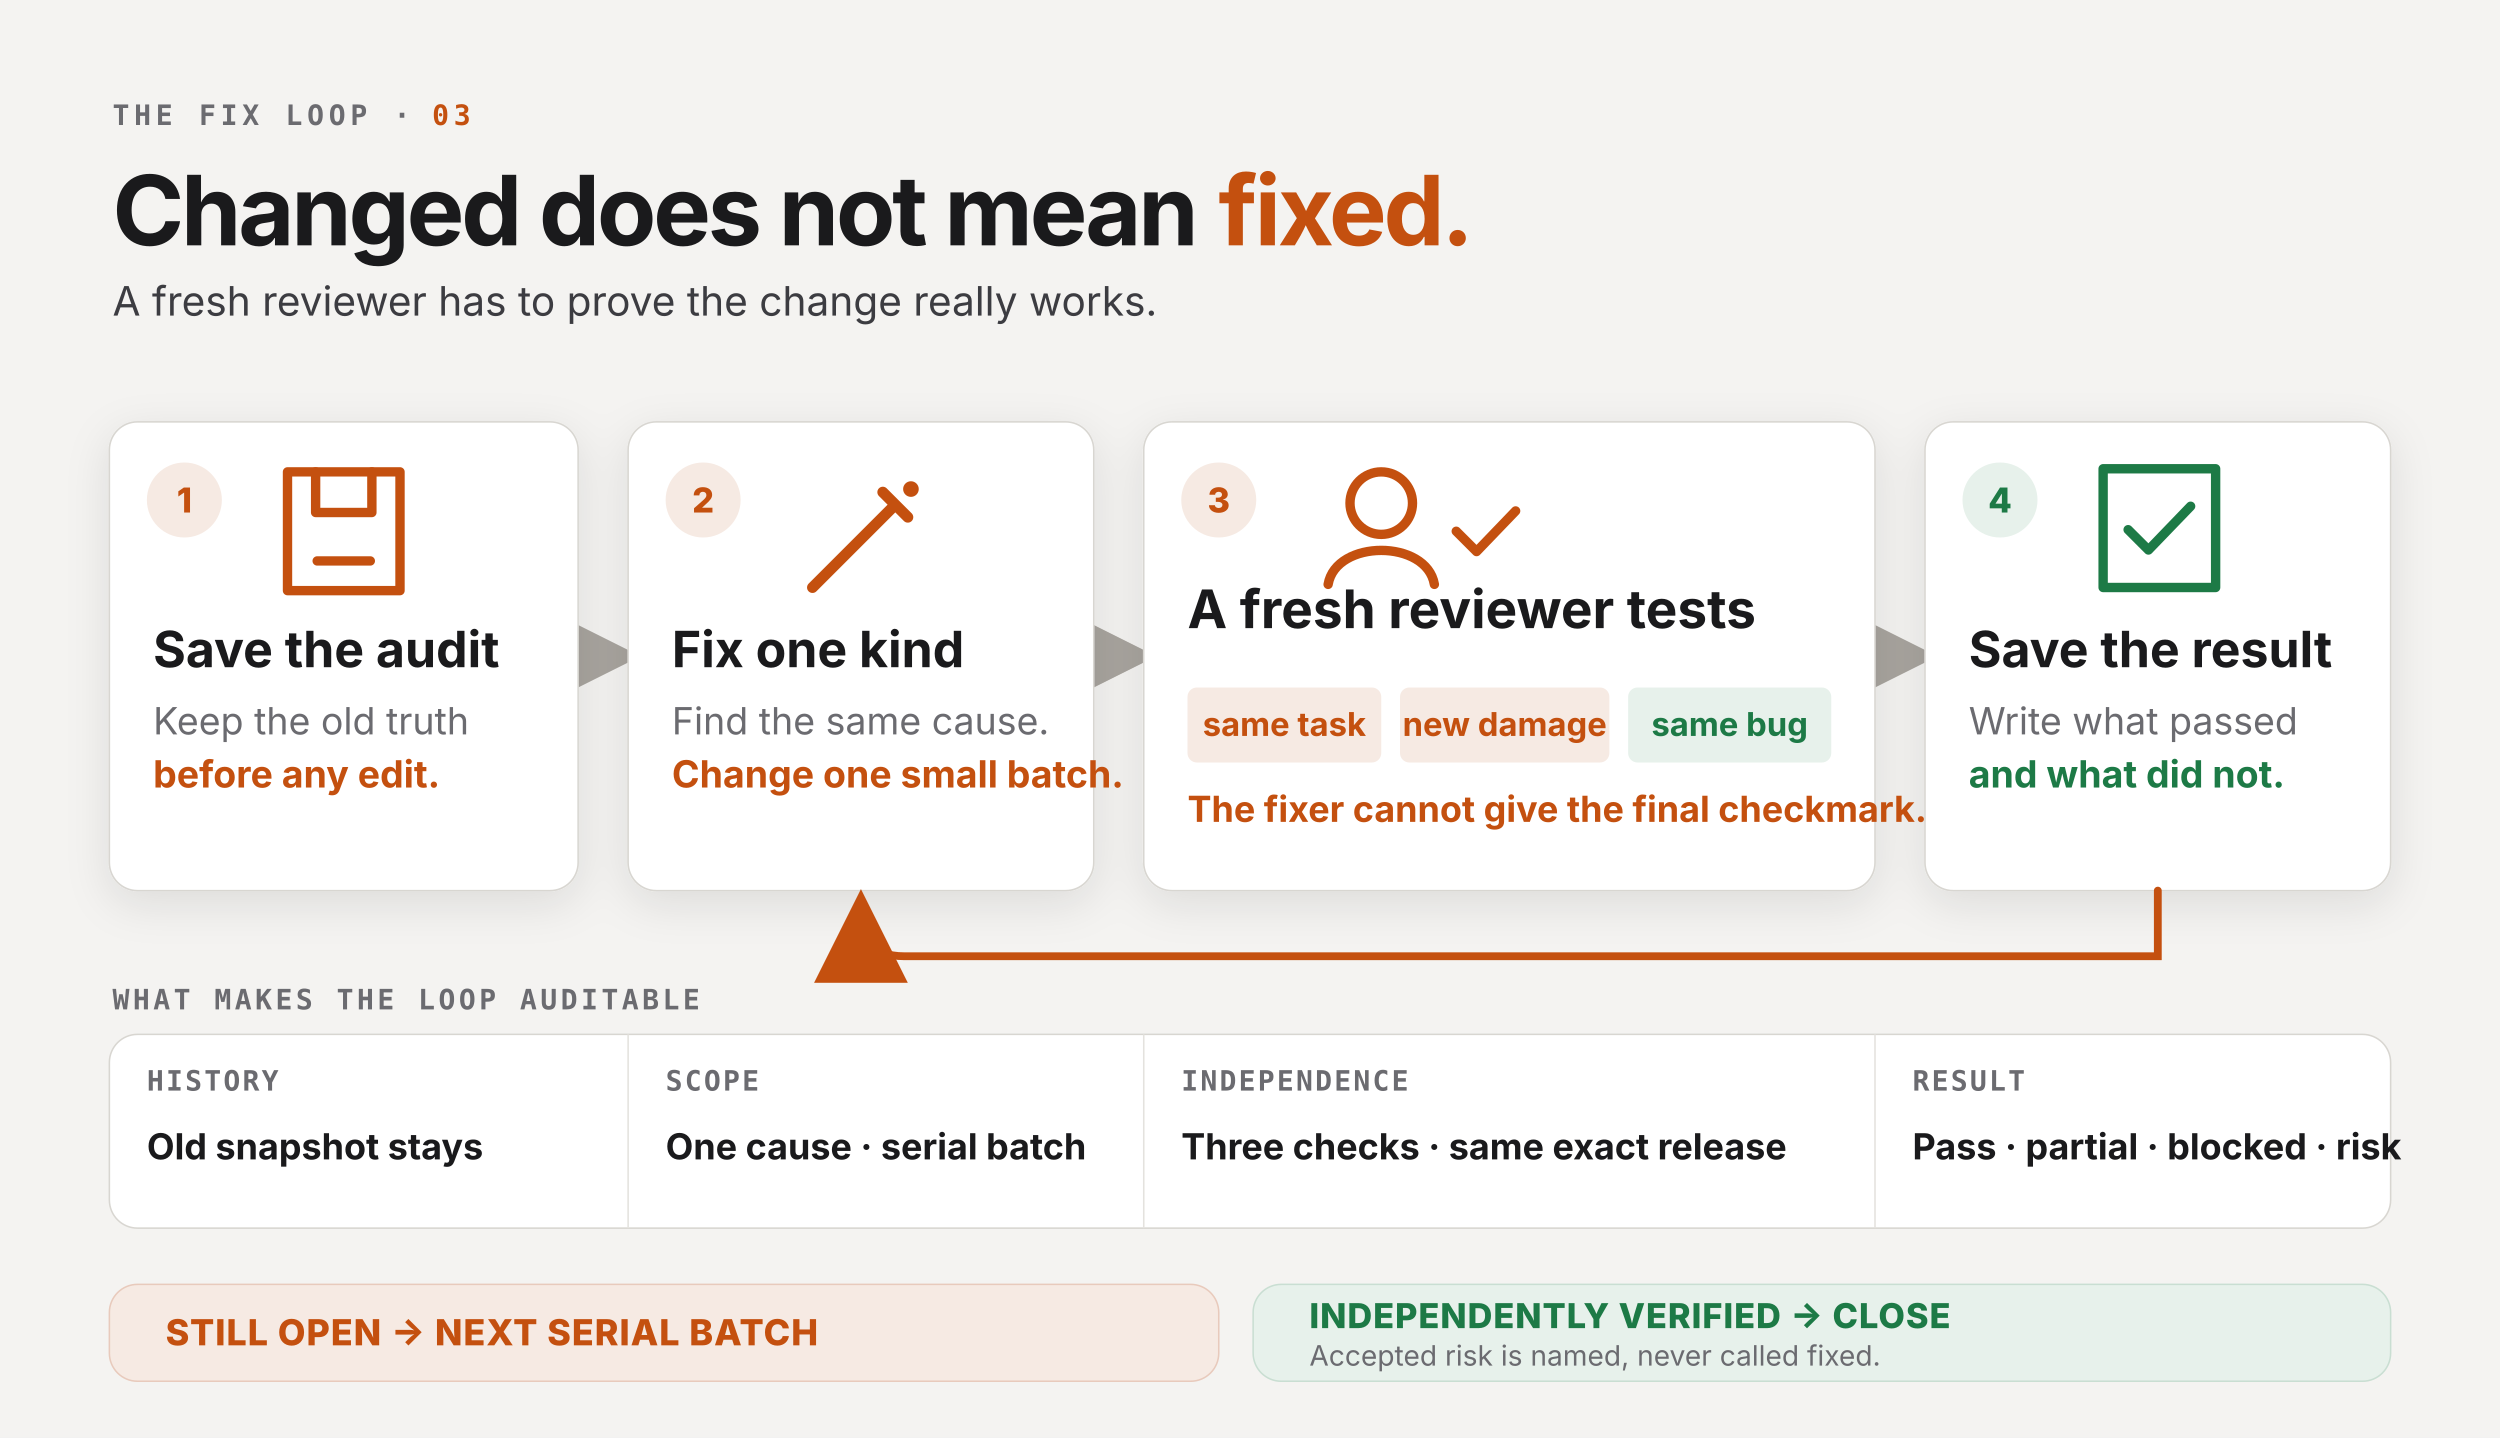
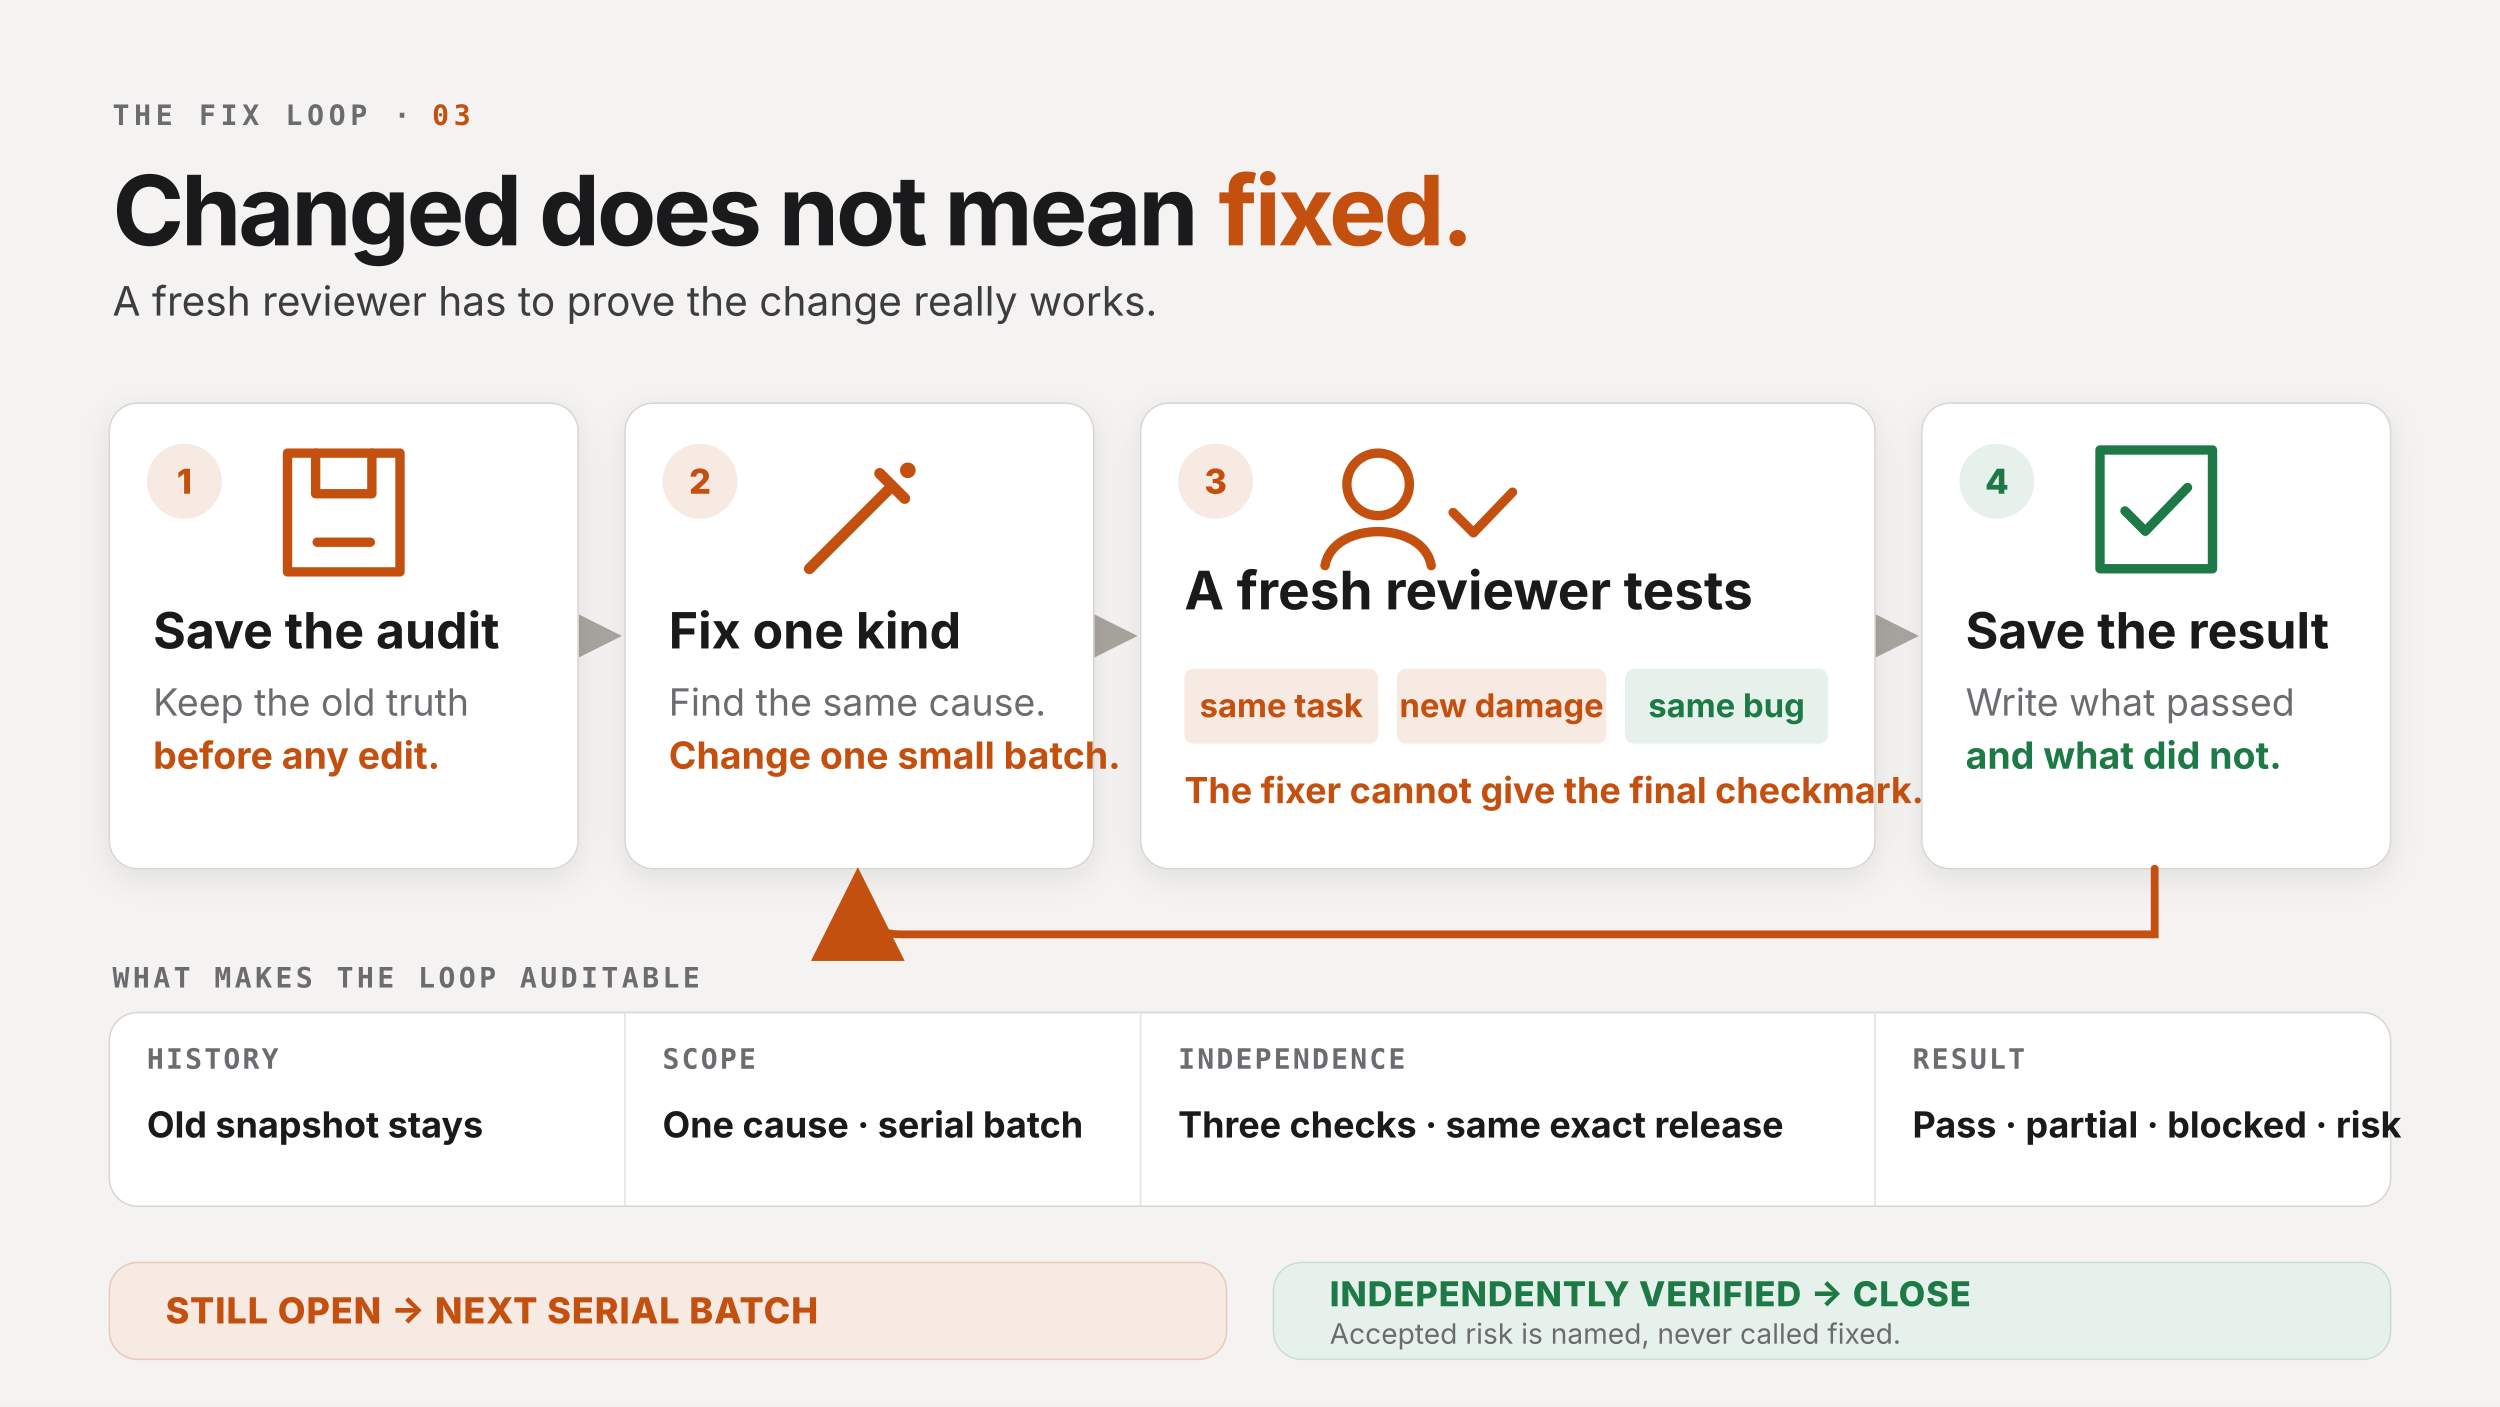
- <svg xmlns="http://www.w3.org/2000/svg" width="1600" height="920" viewBox="0 0 1600 920" role="img" aria-labelledby="title desc">
+ <svg xmlns="http://www.w3.org/2000/svg" width="1600" height="900" viewBox="0 0 1600 900" role="img" aria-labelledby="title desc">
  <defs>
    <filter id="shadow" x="-20%" y="-20%" width="140%" height="150%">
-       <feDropShadow dx="0" dy="8" stdDeviation="14" flood-color="#000000" flood-opacity="0.10" />
+       <feDropShadow dx="0" dy="6" stdDeviation="10" flood-color="#000000" flood-opacity="0.08" />
    </filter>
    <marker id="arrow" markerWidth="12" markerHeight="12" refX="10" refY="6" orient="auto">
      <path d="M0 0L12 6L0 12Z" fill="#A8A49E" />
    </marker>
    <marker id="loopArrow" markerWidth="12" markerHeight="12" refX="10" refY="6" orient="auto">
      <path d="M0 0L12 6L0 12Z" fill="#C4500F" />
    </marker>
    <marker id="doneArrow" markerWidth="12" markerHeight="12" refX="10" refY="6" orient="auto">
      <path d="M0 0L12 6L0 12Z" fill="#1D7A46" />
    </marker>
  </defs>
-   <rect width="1600" height="920" fill="#F4F3F1" />
+   <rect width="1600" height="900" fill="#F4F3F1" />
  <text x="72" y="80" fill="#6B6B70" font-size="18" font-weight="700" letter-spacing="3" font-family="ui-monospace,'SF Mono',SFMono-Regular,Menlo,Consolas,monospace">THE FIX LOOP · <tspan fill="#C4500F">03</tspan>
  </text>
  <text x="72" y="157" fill="#1A1A1C" font-size="62" font-weight="750" letter-spacing="-2" font-family="-apple-system,BlinkMacSystemFont,'Segoe UI',Inter,Arial,sans-serif">Changed does not mean <tspan fill="#C4500F">fixed.</tspan>
  </text>
  <text x="72" y="202" fill="#3C3C41" font-size="26" font-family="-apple-system,BlinkMacSystemFont,'Segoe UI',Inter,Arial,sans-serif">A fresh reviewer has to prove the change really works.</text>
-   <path d="M370 420H402" stroke="#A8A49E" stroke-width="4" marker-end="url(#arrow)" />
-   <path d="M700 420H732" stroke="#A8A49E" stroke-width="4" marker-end="url(#arrow)" />
-   <path d="M1200 420H1232" stroke="#A8A49E" stroke-width="4" marker-end="url(#arrow)" />
+   <path d="M370 407H390" stroke="#A8A49E" stroke-width="4" marker-end="url(#arrow)" />
+   <path d="M700 407H720" stroke="#A8A49E" stroke-width="4" marker-end="url(#arrow)" />
+   <path d="M1200 407H1220" stroke="#A8A49E" stroke-width="4" marker-end="url(#arrow)" />
  <g filter="url(#shadow)">
-     <rect x="70" y="270" width="300" height="300" rx="18" fill="#FFFFFF" stroke="#D8D6D1" />
-     <rect x="402" y="270" width="298" height="300" rx="18" fill="#FFFFFF" stroke="#D8D6D1" />
-     <rect x="732" y="270" width="468" height="300" rx="18" fill="#FFFFFF" stroke="#D8D6D1" />
-     <rect x="1232" y="270" width="298" height="300" rx="18" fill="#FFFFFF" stroke="#D8D6D1" />
+     <rect x="70" y="258" width="300" height="298" rx="18" fill="#FFFFFF" stroke="#D8D6D1" />
+     <rect x="400" y="258" width="300" height="298" rx="18" fill="#FFFFFF" stroke="#D8D6D1" />
+     <rect x="730" y="258" width="470" height="298" rx="18" fill="#FFFFFF" stroke="#D8D6D1" />
+     <rect x="1230" y="258" width="300" height="298" rx="18" fill="#FFFFFF" stroke="#D8D6D1" />
  </g>
-   <circle cx="118" cy="320" r="24" fill="#F6EAE3" />
-   <text x="118" y="328" text-anchor="middle" fill="#C4500F" font-size="22" font-weight="800" font-family="-apple-system,BlinkMacSystemFont,'Segoe UI',Inter,Arial,sans-serif">1</text>
-   <g transform="translate(184 302)" fill="none" stroke="#C4500F" stroke-width="6" stroke-linecap="round" stroke-linejoin="round">
-     <path d="M0 0H72V76H0Z" />
-     <path d="M18 0V26H54V0M19 57H53" />
+   <g transform="translate(0 -12)">
+     <circle cx="118" cy="320" r="24" fill="#F6EAE3" />
+     <text x="118" y="328" text-anchor="middle" fill="#C4500F" font-size="22" font-weight="800" font-family="-apple-system,BlinkMacSystemFont,'Segoe UI',Inter,Arial,sans-serif">1</text>
+     <g transform="translate(184 302)" fill="none" stroke="#C4500F" stroke-width="6" stroke-linecap="round" stroke-linejoin="round">
+       <path d="M0 0H72V76H0Z" />
+       <path d="M18 0V26H54V0M19 57H53" />
+     </g>
+     <text x="98" y="427" fill="#1A1A1C" font-size="32" font-weight="750" font-family="-apple-system,BlinkMacSystemFont,'Segoe UI',Inter,Arial,sans-serif">Save the audit</text>
+     <text x="98" y="470" fill="#6B6B70" font-size="24" font-family="-apple-system,BlinkMacSystemFont,'Segoe UI',Inter,Arial,sans-serif">Keep the old truth</text>
+     <text x="98" y="504" fill="#C4500F" font-size="24" font-weight="650" font-family="-apple-system,BlinkMacSystemFont,'Segoe UI',Inter,Arial,sans-serif">before any edit.</text>
  </g>
-   <text x="98" y="427" fill="#1A1A1C" font-size="32" font-weight="750" font-family="-apple-system,BlinkMacSystemFont,'Segoe UI',Inter,Arial,sans-serif">Save the audit</text>
-   <text x="98" y="470" fill="#6B6B70" font-size="24" font-family="-apple-system,BlinkMacSystemFont,'Segoe UI',Inter,Arial,sans-serif">Keep the old truth</text>
-   <text x="98" y="504" fill="#C4500F" font-size="24" font-weight="650" font-family="-apple-system,BlinkMacSystemFont,'Segoe UI',Inter,Arial,sans-serif">before any edit.</text>
-   <circle cx="450" cy="320" r="24" fill="#F6EAE3" />
-   <text x="450" y="328" text-anchor="middle" fill="#C4500F" font-size="22" font-weight="800" font-family="-apple-system,BlinkMacSystemFont,'Segoe UI',Inter,Arial,sans-serif">2</text>
-   <g transform="translate(520 308)" fill="none" stroke="#C4500F" stroke-width="7" stroke-linecap="round" stroke-linejoin="round">
-     <path d="M8 60L53 15M45 7L61 23M0 68L15 53" />
-     <circle cx="63" cy="5" r="5" fill="#C4500F" stroke="none" />
+   <g transform="translate(-2 -12)">
+     <circle cx="450" cy="320" r="24" fill="#F6EAE3" />
+     <text x="450" y="328" text-anchor="middle" fill="#C4500F" font-size="22" font-weight="800" font-family="-apple-system,BlinkMacSystemFont,'Segoe UI',Inter,Arial,sans-serif">2</text>
+     <g transform="translate(520 308)" fill="none" stroke="#C4500F" stroke-width="7" stroke-linecap="round" stroke-linejoin="round">
+       <path d="M8 60L53 15M45 7L61 23M0 68L15 53" />
+       <circle cx="63" cy="5" r="5" fill="#C4500F" stroke="none" />
+     </g>
+     <text x="430" y="427" fill="#1A1A1C" font-size="32" font-weight="750" font-family="-apple-system,BlinkMacSystemFont,'Segoe UI',Inter,Arial,sans-serif">Fix one kind</text>
+     <text x="430" y="470" fill="#6B6B70" font-size="24" font-family="-apple-system,BlinkMacSystemFont,'Segoe UI',Inter,Arial,sans-serif">Find the same cause.</text>
+     <text x="430" y="504" fill="#C4500F" font-size="24" font-weight="650" font-family="-apple-system,BlinkMacSystemFont,'Segoe UI',Inter,Arial,sans-serif">Change one small batch.</text>
  </g>
-   <text x="430" y="427" fill="#1A1A1C" font-size="32" font-weight="750" font-family="-apple-system,BlinkMacSystemFont,'Segoe UI',Inter,Arial,sans-serif">Fix one kind</text>
-   <text x="430" y="470" fill="#6B6B70" font-size="24" font-family="-apple-system,BlinkMacSystemFont,'Segoe UI',Inter,Arial,sans-serif">Find the same cause.</text>
-   <text x="430" y="504" fill="#C4500F" font-size="24" font-weight="650" font-family="-apple-system,BlinkMacSystemFont,'Segoe UI',Inter,Arial,sans-serif">Change one small batch.</text>
-   <circle cx="780" cy="320" r="24" fill="#F6EAE3" />
-   <text x="780" y="328" text-anchor="middle" fill="#C4500F" font-size="22" font-weight="800" font-family="-apple-system,BlinkMacSystemFont,'Segoe UI',Inter,Arial,sans-serif">3</text>
-   <g transform="translate(850 298)" fill="none" stroke="#C4500F" stroke-width="6" stroke-linecap="round" stroke-linejoin="round">
-     <circle cx="34" cy="24" r="20" />
-     <path d="M0 76C5 47 63 47 68 76" />
-     <path d="M82 42L95 55L120 29" stroke="#C4500F" />
+   <g transform="translate(-2 -12)">
+     <circle cx="780" cy="320" r="24" fill="#F6EAE3" />
+     <text x="780" y="328" text-anchor="middle" fill="#C4500F" font-size="22" font-weight="800" font-family="-apple-system,BlinkMacSystemFont,'Segoe UI',Inter,Arial,sans-serif">3</text>
+     <g transform="translate(850 298)" fill="none" stroke="#C4500F" stroke-width="6" stroke-linecap="round" stroke-linejoin="round">
+       <circle cx="34" cy="24" r="20" />
+       <path d="M0 76C5 47 63 47 68 76" />
+       <path d="M82 42L95 55L120 29" stroke="#C4500F" />
+     </g>
+     <text x="760" y="402" fill="#1A1A1C" font-size="34" font-weight="750" font-family="-apple-system,BlinkMacSystemFont,'Segoe UI',Inter,Arial,sans-serif">A fresh reviewer tests</text>
+     <g font-family="-apple-system,BlinkMacSystemFont,'Segoe UI',Inter,Arial,sans-serif" font-size="21" font-weight="700">
+       <rect x="760" y="440" width="124" height="48" rx="6" fill="#F6EAE3" />
+       <text x="822" y="471" text-anchor="middle" fill="#C4500F">same task</text>
+       <rect x="896" y="440" width="134" height="48" rx="6" fill="#F6EAE3" />
+       <text x="963" y="471" text-anchor="middle" fill="#C4500F">new damage</text>
+       <rect x="1042" y="440" width="130" height="48" rx="6" fill="#E7F1EB" />
+       <text x="1107" y="471" text-anchor="middle" fill="#1D7A46">same bug</text>
+     </g>
+     <text x="760" y="526" fill="#C4500F" font-size="23" font-weight="650" font-family="-apple-system,BlinkMacSystemFont,'Segoe UI',Inter,Arial,sans-serif">The fixer cannot give the final checkmark.</text>
  </g>
-   <text x="760" y="402" fill="#1A1A1C" font-size="34" font-weight="750" font-family="-apple-system,BlinkMacSystemFont,'Segoe UI',Inter,Arial,sans-serif">A fresh reviewer tests</text>
-   <g font-family="-apple-system,BlinkMacSystemFont,'Segoe UI',Inter,Arial,sans-serif" font-size="21" font-weight="700">
-     <rect x="760" y="440" width="124" height="48" rx="6" fill="#F6EAE3" />
-     <text x="822" y="471" text-anchor="middle" fill="#C4500F">same task</text>
-     <rect x="896" y="440" width="134" height="48" rx="6" fill="#F6EAE3" />
-     <text x="963" y="471" text-anchor="middle" fill="#C4500F">new damage</text>
-     <rect x="1042" y="440" width="130" height="48" rx="6" fill="#E7F1EB" />
-     <text x="1107" y="471" text-anchor="middle" fill="#1D7A46">same bug</text>
+   <g transform="translate(-2 -12)">
+     <circle cx="1280" cy="320" r="24" fill="#E7F1EB" />
+     <text x="1280" y="328" text-anchor="middle" fill="#1D7A46" font-size="22" font-weight="800" font-family="-apple-system,BlinkMacSystemFont,'Segoe UI',Inter,Arial,sans-serif">4</text>
+     <g transform="translate(1346 300)" fill="none" stroke="#1D7A46" stroke-width="6" stroke-linecap="round" stroke-linejoin="round">
+       <path d="M0 0H72V76H0Z" />
+       <path d="M16 39L29 52L56 24" />
+     </g>
+     <text x="1260" y="427" fill="#1A1A1C" font-size="32" font-weight="750" font-family="-apple-system,BlinkMacSystemFont,'Segoe UI',Inter,Arial,sans-serif">Save the result</text>
+     <text x="1260" y="470" fill="#6B6B70" font-size="24" font-family="-apple-system,BlinkMacSystemFont,'Segoe UI',Inter,Arial,sans-serif">Write what passed</text>
+     <text x="1260" y="504" fill="#1D7A46" font-size="24" font-weight="650" font-family="-apple-system,BlinkMacSystemFont,'Segoe UI',Inter,Arial,sans-serif">and what did not.</text>
  </g>
-   <text x="760" y="526" fill="#C4500F" font-size="23" font-weight="650" font-family="-apple-system,BlinkMacSystemFont,'Segoe UI',Inter,Arial,sans-serif">The fixer cannot give the final checkmark.</text>
-   <circle cx="1280" cy="320" r="24" fill="#E7F1EB" />
-   <text x="1280" y="328" text-anchor="middle" fill="#1D7A46" font-size="22" font-weight="800" font-family="-apple-system,BlinkMacSystemFont,'Segoe UI',Inter,Arial,sans-serif">4</text>
-   <g transform="translate(1346 300)" fill="none" stroke="#1D7A46" stroke-width="6" stroke-linecap="round" stroke-linejoin="round">
-     <path d="M0 0H72V76H0Z" />
-     <path d="M16 39L29 52L56 24" />
-   </g>
-   <text x="1260" y="427" fill="#1A1A1C" font-size="32" font-weight="750" font-family="-apple-system,BlinkMacSystemFont,'Segoe UI',Inter,Arial,sans-serif">Save the result</text>
-   <text x="1260" y="470" fill="#6B6B70" font-size="24" font-family="-apple-system,BlinkMacSystemFont,'Segoe UI',Inter,Arial,sans-serif">Write what passed</text>
-   <text x="1260" y="504" fill="#1D7A46" font-size="24" font-weight="650" font-family="-apple-system,BlinkMacSystemFont,'Segoe UI',Inter,Arial,sans-serif">and what did not.</text>
-   <path d="M1381 570V612H579C556 612 551 599 551 579" fill="none" stroke="#C4500F" stroke-width="5" stroke-linecap="round" marker-end="url(#loopArrow)" />
-   <text x="72" y="646" fill="#6B6B70" font-size="18" font-weight="700" letter-spacing="2.2" font-family="ui-monospace,'SF Mono',SFMono-Regular,Menlo,Consolas,monospace">WHAT MAKES THE LOOP AUDITABLE</text>
-   <rect x="70" y="662" width="1460" height="124" rx="18" fill="#FFFFFF" stroke="#D8D6D1" />
-   <path d="M402 662V786M732 662V786M1200 662V786" stroke="#E4E2DE" />
+   <path d="M1379 556V598H577C554 598 549 585 549 565" fill="none" stroke="#C4500F" stroke-width="5" stroke-linecap="round" marker-end="url(#loopArrow)" />
+   <text x="72" y="632" fill="#6B6B70" font-size="18" font-weight="700" letter-spacing="2.2" font-family="ui-monospace,'SF Mono',SFMono-Regular,Menlo,Consolas,monospace">WHAT MAKES THE LOOP AUDITABLE</text>
+   <rect x="70" y="648" width="1460" height="124" rx="18" fill="#FFFFFF" stroke="#D8D6D1" />
+   <path d="M400 648V772M730 648V772M1200 648V772" stroke="#E4E2DE" />
  <g font-family="ui-monospace,'SF Mono',SFMono-Regular,Menlo,Consolas,monospace" font-size="18" font-weight="700" letter-spacing="1.4" fill="#6B6B70">
-     <text x="94" y="698">HISTORY</text>
-     <text x="426" y="698">SCOPE</text>
-     <text x="756" y="698">INDEPENDENCE</text>
-     <text x="1224" y="698">RESULT</text>
+     <text x="94" y="684">HISTORY</text>
+     <text x="424" y="684">SCOPE</text>
+     <text x="754" y="684">INDEPENDENCE</text>
+     <text x="1224" y="684">RESULT</text>
  </g>
  <g font-family="-apple-system,BlinkMacSystemFont,'Segoe UI',Inter,Arial,sans-serif" font-size="23" font-weight="700" fill="#1A1A1C">
-     <text x="94" y="742">Old snapshot stays</text>
-     <text x="426" y="742">One cause · serial batch</text>
-     <text x="756" y="742">Three checks · same exact release</text>
-     <text x="1224" y="742">Pass · partial · blocked · risk</text>
+     <text x="94" y="728">Old snapshot stays</text>
+     <text x="424" y="728">One cause · serial batch</text>
+     <text x="754" y="728">Three checks · same exact release</text>
+     <text x="1224" y="728">Pass · partial · blocked · risk</text>
  </g>
-   <rect x="70" y="822" width="710" height="62" rx="18" fill="#F6EAE3" stroke="#E8CABC" />
-   <text x="106" y="861" fill="#C4500F" font-size="23" font-weight="800" letter-spacing="0.6" font-family="-apple-system,BlinkMacSystemFont,'Segoe UI',Inter,Arial,sans-serif">STILL OPEN → NEXT SERIAL BATCH</text>
-   <rect x="802" y="822" width="728" height="62" rx="18" fill="#E7F1EB" stroke="#C9DED2" />
-   <text x="838" y="850" fill="#1D7A46" font-size="22" font-weight="800" letter-spacing="0.6" font-family="-apple-system,BlinkMacSystemFont,'Segoe UI',Inter,Arial,sans-serif">INDEPENDENTLY VERIFIED → CLOSE</text>
-   <text x="838" y="874" fill="#6B6B70" font-size="18" font-family="-apple-system,BlinkMacSystemFont,'Segoe UI',Inter,Arial,sans-serif">Accepted risk is named, never called fixed.</text>
+   <rect x="70" y="808" width="715" height="62" rx="18" fill="#F6EAE3" stroke="#E8CABC" />
+   <text x="106" y="847" fill="#C4500F" font-size="23" font-weight="800" letter-spacing="0.6" font-family="-apple-system,BlinkMacSystemFont,'Segoe UI',Inter,Arial,sans-serif">STILL OPEN → NEXT SERIAL BATCH</text>
+   <rect x="815" y="808" width="715" height="62" rx="18" fill="#E7F1EB" stroke="#C9DED2" />
+   <text x="851" y="836" fill="#1D7A46" font-size="22" font-weight="800" letter-spacing="0.6" font-family="-apple-system,BlinkMacSystemFont,'Segoe UI',Inter,Arial,sans-serif">INDEPENDENTLY VERIFIED → CLOSE</text>
+   <text x="851" y="860" fill="#6B6B70" font-size="18" font-family="-apple-system,BlinkMacSystemFont,'Segoe UI',Inter,Arial,sans-serif">Accepted risk is named, never called fixed.</text>
</svg>
